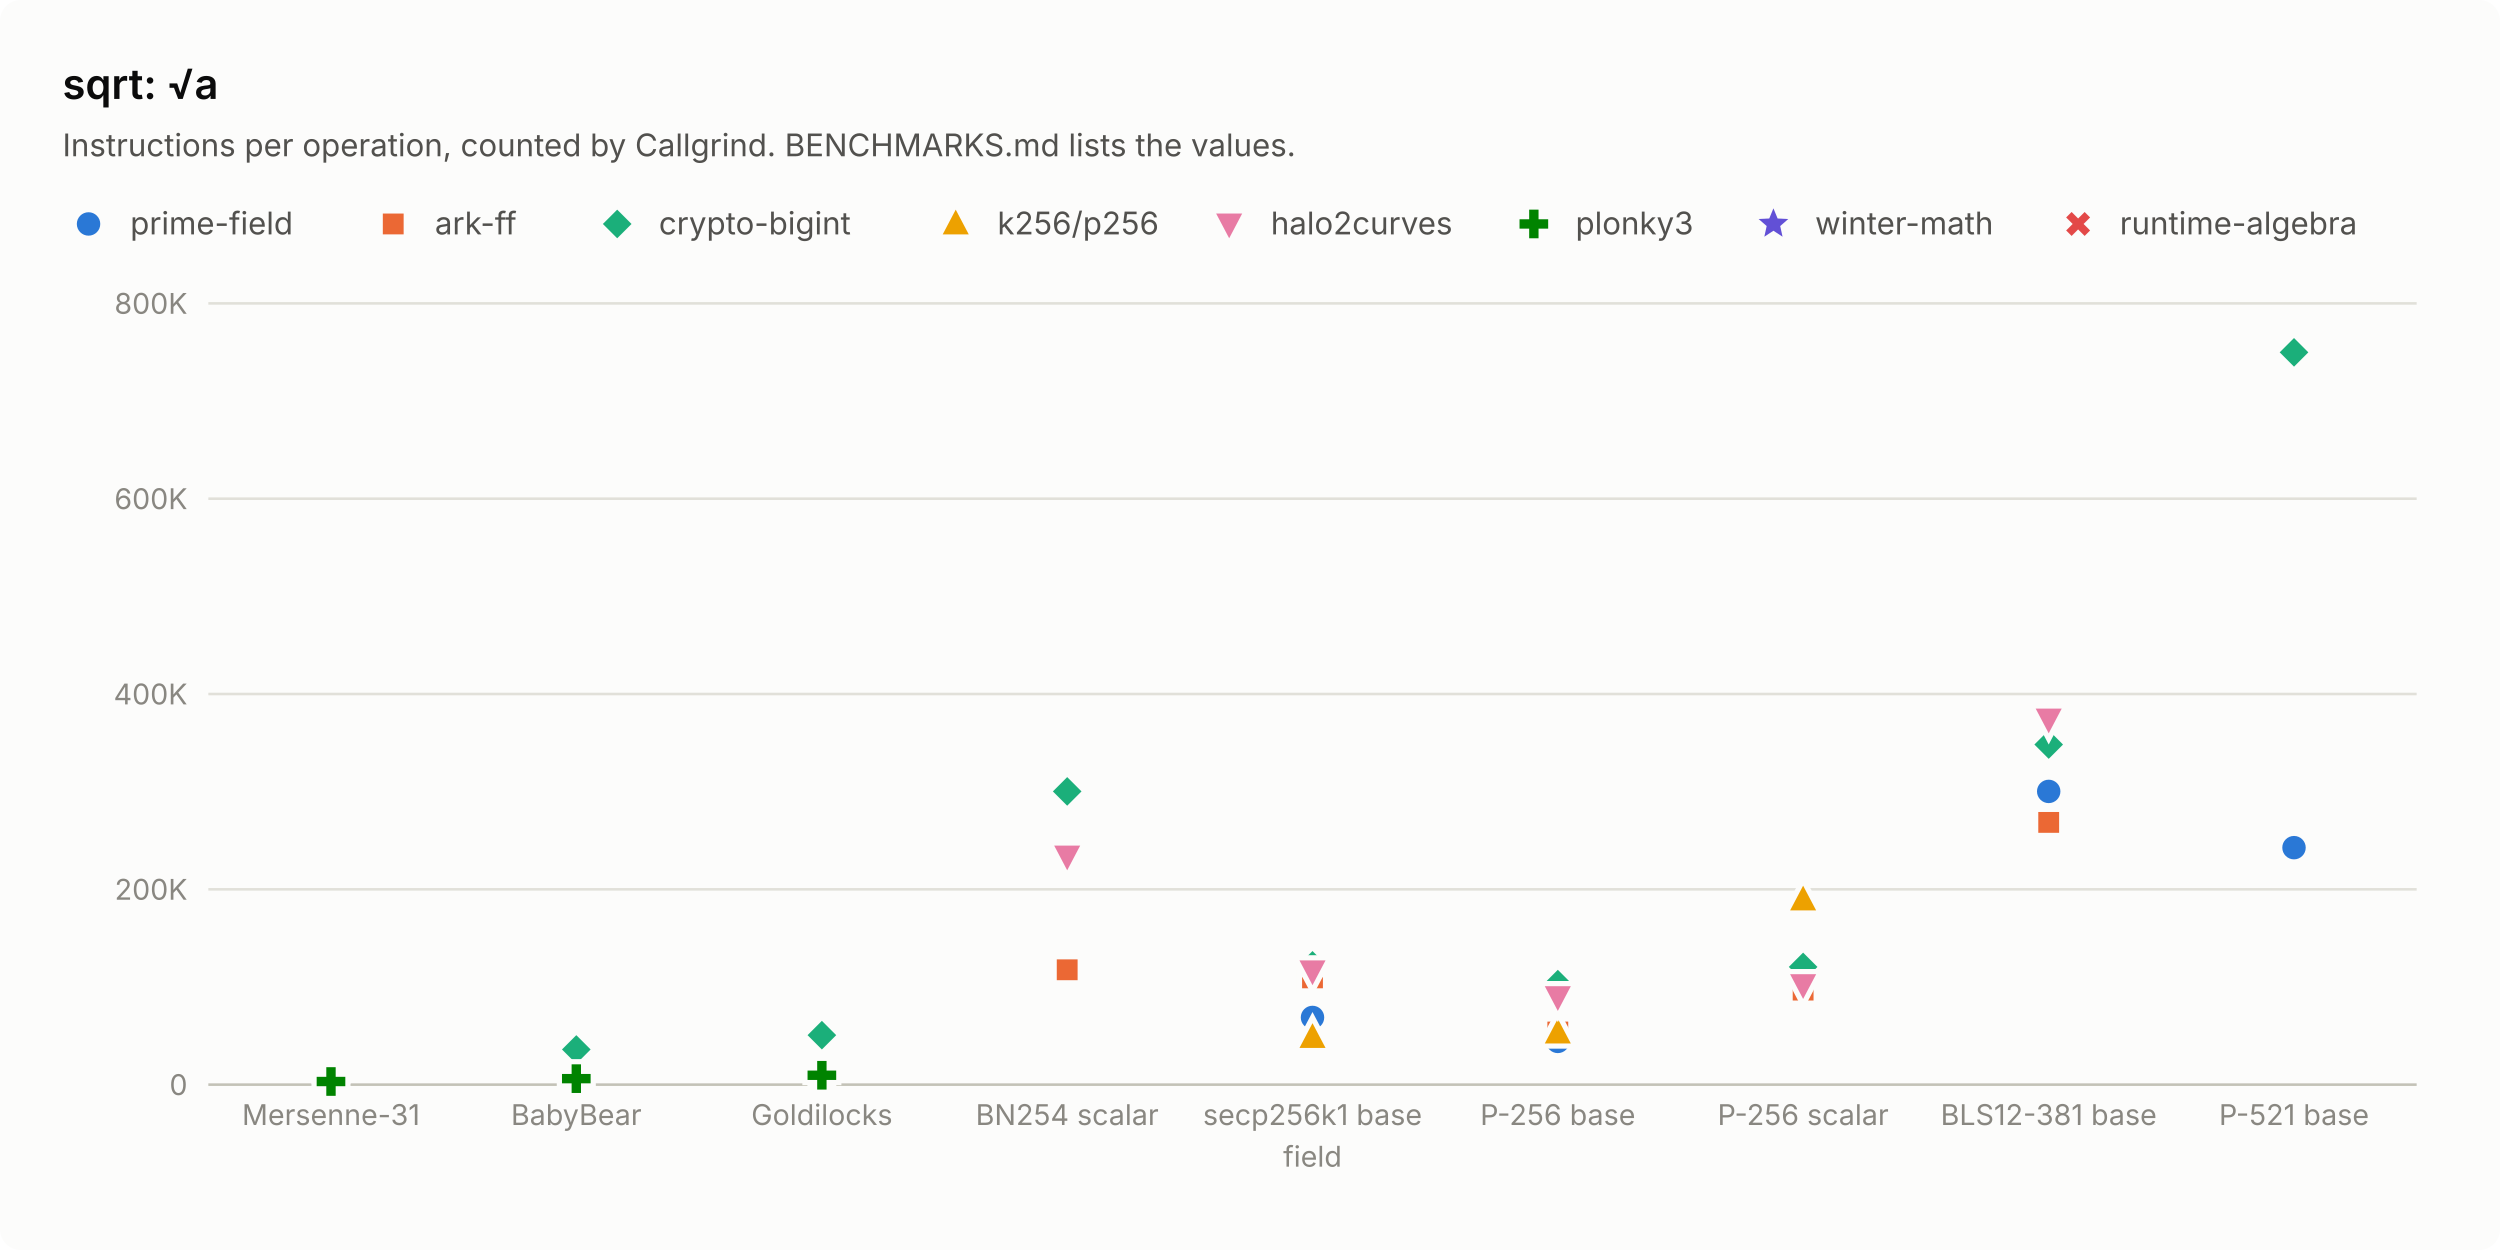
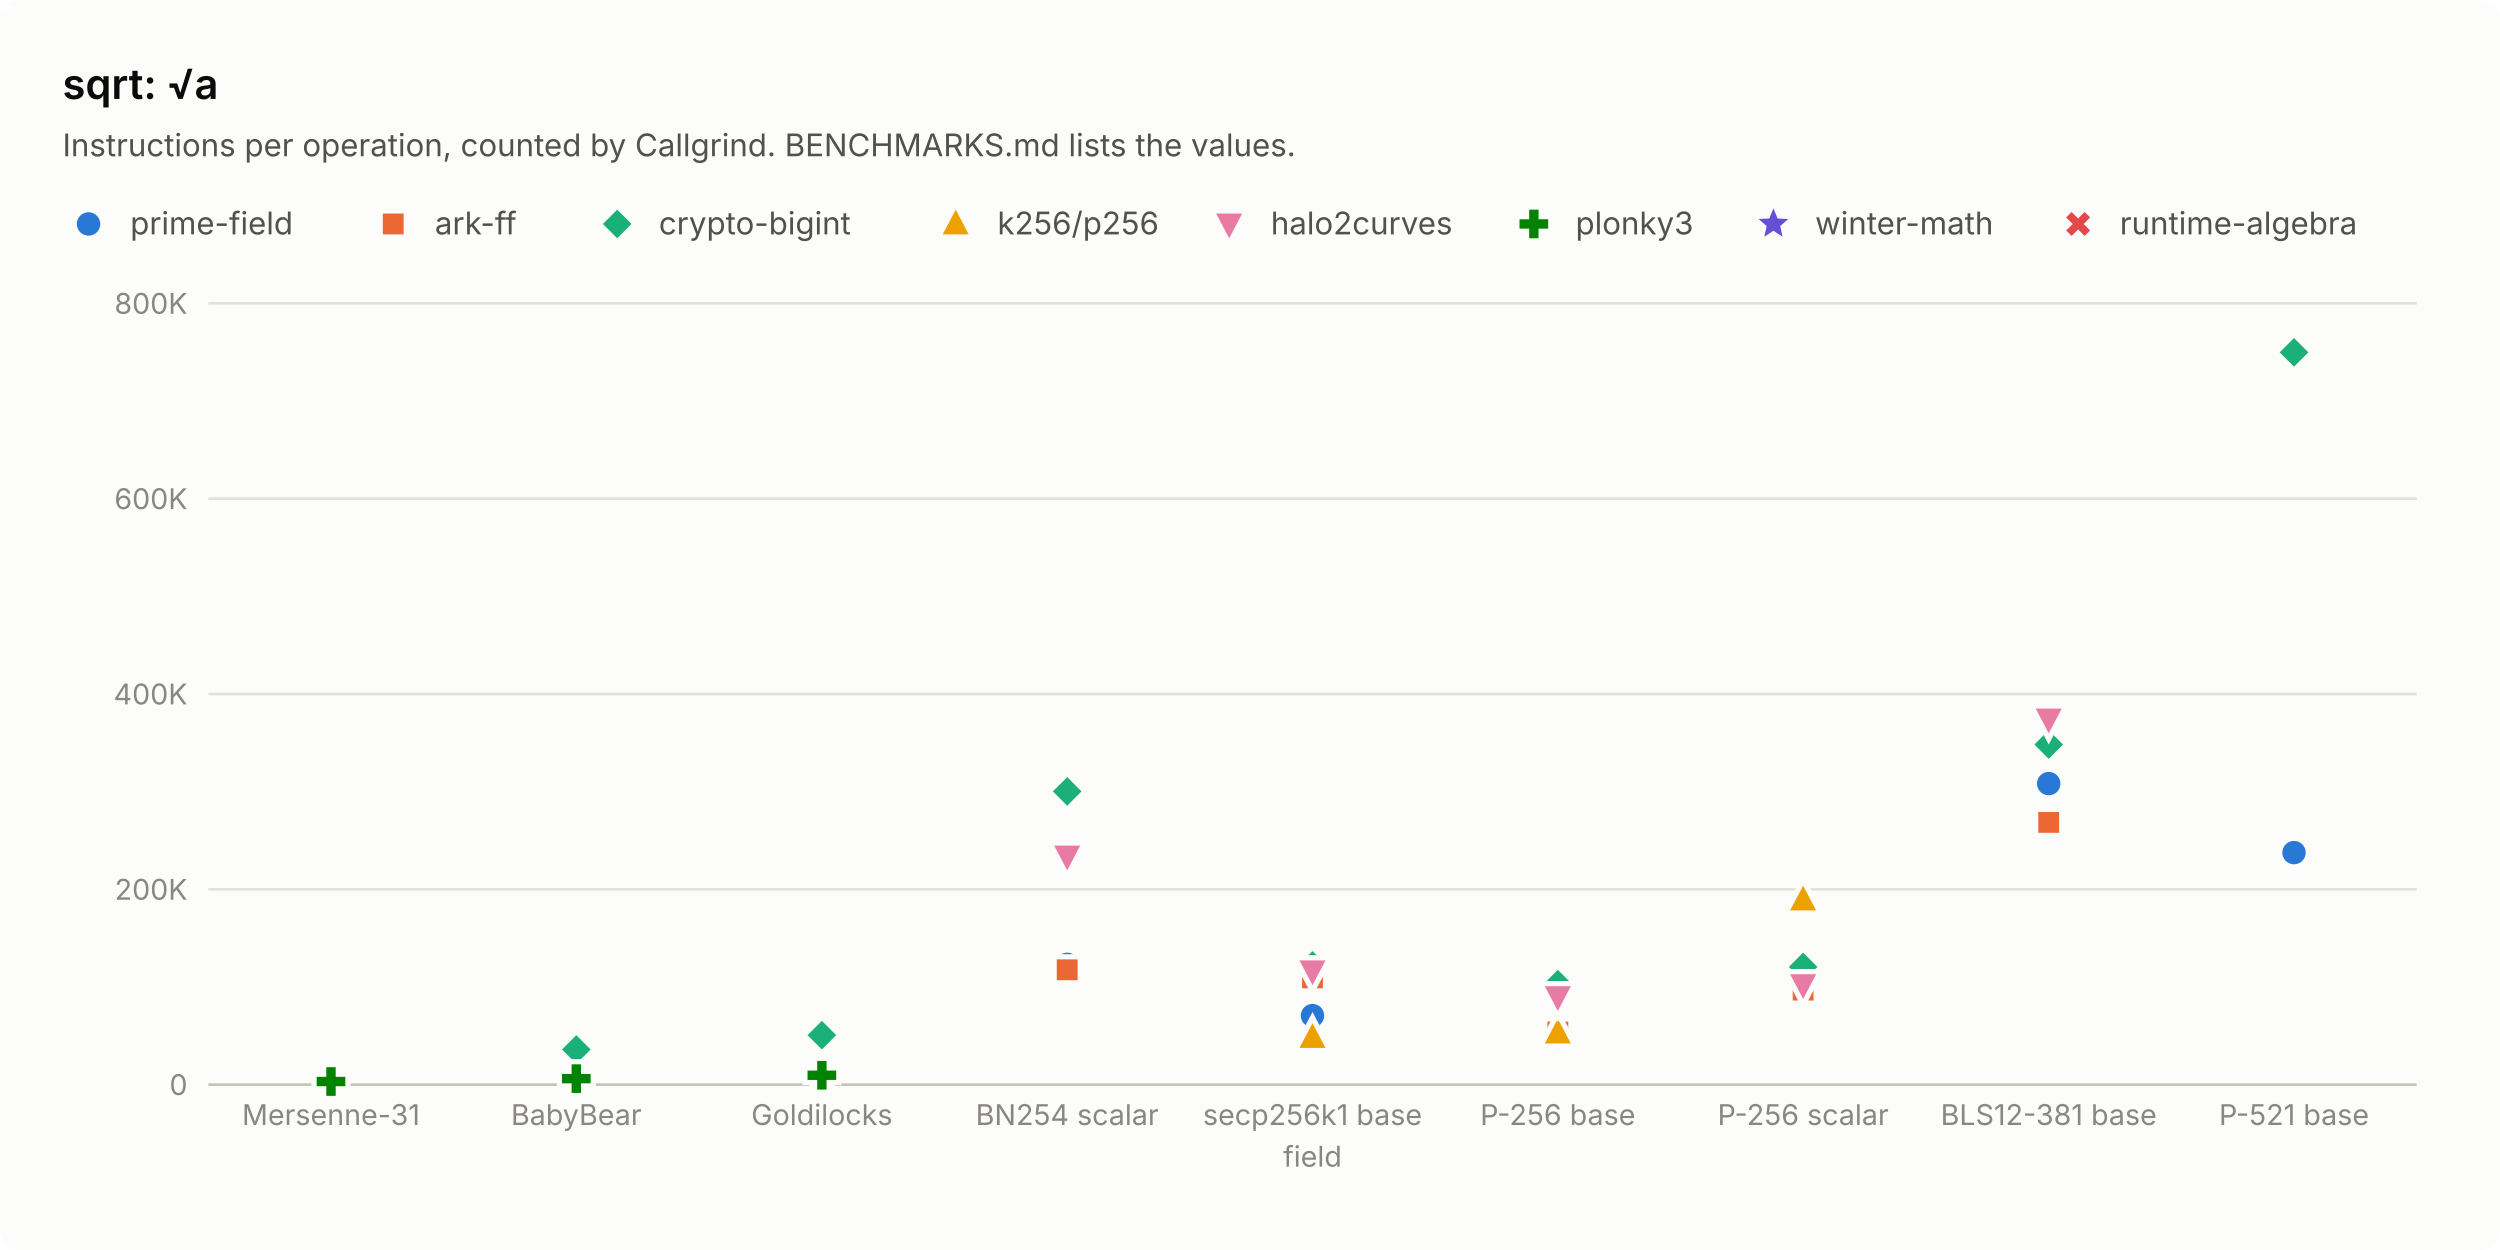
<svg xmlns="http://www.w3.org/2000/svg" width="960" height="480" viewBox="0 0 960 480" role="img" aria-labelledby="title description">
  <style>.grid,.axis{stroke-width:1}.title{font:600 16px system-ui, -apple-system, "Segoe UI", sans-serif}.subtitle,.legend{font:12px system-ui, -apple-system, "Segoe UI", sans-serif}.tick{font:11px system-ui, -apple-system, "Segoe UI", sans-serif;font-variant-numeric:tabular-nums}.line{fill:none;stroke-width:2;stroke-linejoin:round;stroke-linecap:round}.marker{stroke-width:4;paint-order:stroke}.surface{fill:#fcfcfb}.grid{stroke:#e1e0d9}.axis{stroke:#c3c2b7}.title{fill:#0b0b0b}.subtitle,.legend{fill:#52514e}.tick{fill:#898781}.marker{stroke:#fcfcfb}.c0 .line{stroke:#2a78d6}.c0 .marker{fill:#2a78d6}.c1 .line{stroke:#eb6834}.c1 .marker{fill:#eb6834}.c2 .line{stroke:#1baf7a}.c2 .marker{fill:#1baf7a}.c3 .line{stroke:#eda100}.c3 .marker{fill:#eda100}.c4 .line{stroke:#e87ba4}.c4 .marker{fill:#e87ba4}.c5 .line{stroke:#008300}.c5 .marker{fill:#008300}.c6 .line{stroke:#6250d6}.c6 .marker{fill:#6250d6}.c7 .line{stroke:#e34948}.c7 .marker{fill:#e34948}@media (prefers-color-scheme: dark){.surface{fill:#1a1a19}.grid{stroke:#2c2c2a}.axis{stroke:#383835}.title{fill:#f0efec}.subtitle,.legend{fill:#c3c2b7}.tick{fill:#898781}.marker{stroke:#1a1a19}.c0 .line{stroke:#3987e5}.c0 .marker{fill:#3987e5}.c1 .line{stroke:#d95926}.c1 .marker{fill:#d95926}.c2 .line{stroke:#199e70}.c2 .marker{fill:#199e70}.c3 .line{stroke:#c98500}.c3 .marker{fill:#c98500}.c4 .line{stroke:#d55181}.c4 .marker{fill:#d55181}.c5 .line{stroke:#008300}.c5 .marker{fill:#008300}.c6 .line{stroke:#9085e9}.c6 .marker{fill:#9085e9}.c7 .line{stroke:#e66767}.c7 .marker{fill:#e66767}}</style>
  <rect class="surface" width="960" height="480" rx="8" />
  <text class="title" x="24" y="38">sqrt: √a</text>
  <text class="subtitle" x="24" y="60">Instructions per operation, counted by Callgrind. BENCHMARKS.md lists the values.</text>
  <g class="c0">
    <path class="marker" transform="translate(34,86)" d="M0,-4.5A4.5,4.5 0 1 1 0,4.5A4.5,4.5 0 1 1 0,-4.5Z" />
  </g>
  <text class="legend" x="50" y="90">prime-field</text>
  <g class="c1">
    <path class="marker" transform="translate(151,86)" d="M-4,-4H4V4H-4Z" />
  </g>
  <text class="legend" x="167" y="90">ark-ff</text>
  <g class="c2">
    <path class="marker" transform="translate(237,86)" d="M0,-5.5L5.5,0L0,5.5L-5.5,0Z" />
  </g>
  <text class="legend" x="253" y="90">crypto-bigint</text>
  <g class="c3">
    <path class="marker" transform="translate(367,86)" d="M0,-5.5L5,4H-5Z" />
  </g>
  <text class="legend" x="383" y="90">k256/p256</text>
  <g class="c4">
    <path class="marker" transform="translate(472,86)" d="M0,5.5L5,-4H-5Z" />
  </g>
  <text class="legend" x="488" y="90">halo2curves</text>
  <g class="c5">
    <path class="marker" transform="translate(589,86)" d="M-1.8,-5.5H1.8V-1.8H5.5V1.8H1.8V5.5H-1.8V1.8H-5.5V-1.8H-1.8Z" />
  </g>
  <text class="legend" x="605" y="90">plonky3</text>
  <g class="c6">
    <path class="marker" transform="translate(681,86)" d="M0,-6L1.6,-2.1L5.7,-1.9L2.6,0.8L3.5,4.9L0,2.6L-3.5,4.9L-2.6,0.8L-5.7,-1.9L-1.6,-2.1Z" />
  </g>
  <text class="legend" x="697" y="90">winter-math</text>
  <g class="c7">
    <path class="marker" transform="translate(798,86)" d="M-4.6,-2.5L-2.5,-4.6L0,-2.1L2.5,-4.6L4.6,-2.5L2.1,0L4.6,2.5L2.5,4.6L0,2.1L-2.5,4.6L-4.6,2.5L-2.1,0Z" />
  </g>
  <text class="legend" x="814" y="90">runtime-algebra</text>
  <text class="tick" x="72" y="420.5" text-anchor="end">0</text>
  <path class="grid" d="M80,341.5H928" />
  <text class="tick" x="72" y="345.5" text-anchor="end">200K</text>
  <path class="grid" d="M80,266.5H928" />
  <text class="tick" x="72" y="270.5" text-anchor="end">400K</text>
  <path class="grid" d="M80,191.5H928" />
  <text class="tick" x="72" y="195.5" text-anchor="end">600K</text>
  <path class="grid" d="M80,116.5H928" />
  <text class="tick" x="72" y="120.5" text-anchor="end">800K</text>
  <path class="axis" d="M80,416.5H928" />
  <text class="tick" x="127.1" y="432" text-anchor="middle">Mersenne-31</text>
  <text class="tick" x="221.3" y="432" text-anchor="middle">BabyBear</text>
  <text class="tick" x="315.6" y="432" text-anchor="middle">Goldilocks</text>
  <text class="tick" x="409.8" y="432" text-anchor="middle">BN254 scalar</text>
  <text class="tick" x="504.0" y="432" text-anchor="middle">secp256k1 base</text>
  <text class="tick" x="598.2" y="432" text-anchor="middle">P-256 base</text>
  <text class="tick" x="692.4" y="432" text-anchor="middle">P-256 scalar</text>
  <text class="tick" x="786.7" y="432" text-anchor="middle">BLS12-381 base</text>
  <text class="tick" x="880.9" y="432" text-anchor="middle">P-521 base</text>
  <text class="tick" x="504.0" y="448" text-anchor="middle">field</text>
  <g class="c0">
    <path class="marker" transform="translate(127.1,415.8)" d="M0,-4.5A4.5,4.5 0 1 1 0,4.5A4.5,4.5 0 1 1 0,-4.5Z" />
-     <path class="marker" transform="translate(221.3,414.6)" d="M0,-4.5A4.5,4.5 0 1 1 0,4.5A4.5,4.5 0 1 1 0,-4.5Z" />
-     <path class="marker" transform="translate(315.6,413.5)" d="M0,-4.5A4.5,4.5 0 1 1 0,4.5A4.5,4.5 0 1 1 0,-4.5Z" />
-     <path class="marker" transform="translate(409.8,373.1)" d="M0,-4.5A4.5,4.5 0 1 1 0,4.5A4.5,4.5 0 1 1 0,-4.5Z" />
-     <path class="marker" transform="translate(504.0,390.7)" d="M0,-4.5A4.5,4.5 0 1 1 0,4.5A4.5,4.5 0 1 1 0,-4.5Z" />
-     <path class="marker" transform="translate(598.2,399.9)" d="M0,-4.5A4.5,4.5 0 1 1 0,4.5A4.5,4.5 0 1 1 0,-4.5Z" />
-     <path class="marker" transform="translate(692.4,381.5)" d="M0,-4.5A4.5,4.5 0 1 1 0,4.5A4.5,4.5 0 1 1 0,-4.5Z" />
-     <path class="marker" transform="translate(786.7,303.9)" d="M0,-4.5A4.5,4.5 0 1 1 0,4.5A4.5,4.5 0 1 1 0,-4.5Z" />
-     <path class="marker" transform="translate(880.9,325.5)" d="M0,-4.5A4.5,4.5 0 1 1 0,4.5A4.5,4.5 0 1 1 0,-4.5Z" />
+     <path class="marker" transform="translate(221.3,414.5)" d="M0,-4.5A4.5,4.5 0 1 1 0,4.5A4.5,4.5 0 1 1 0,-4.5Z" />
+     <path class="marker" transform="translate(315.6,412.6)" d="M0,-4.5A4.5,4.5 0 1 1 0,4.5A4.5,4.5 0 1 1 0,-4.5Z" />
+     <path class="marker" transform="translate(409.8,370.3)" d="M0,-4.5A4.5,4.5 0 1 1 0,4.5A4.5,4.5 0 1 1 0,-4.5Z" />
+     <path class="marker" transform="translate(504.0,390.0)" d="M0,-4.5A4.5,4.5 0 1 1 0,4.5A4.5,4.5 0 1 1 0,-4.5Z" />
+     <path class="marker" transform="translate(598.2,398.0)" d="M0,-4.5A4.5,4.5 0 1 1 0,4.5A4.5,4.5 0 1 1 0,-4.5Z" />
+     <path class="marker" transform="translate(692.4,379.7)" d="M0,-4.5A4.5,4.5 0 1 1 0,4.5A4.5,4.5 0 1 1 0,-4.5Z" />
+     <path class="marker" transform="translate(786.7,300.9)" d="M0,-4.5A4.5,4.5 0 1 1 0,4.5A4.5,4.5 0 1 1 0,-4.5Z" />
+     <path class="marker" transform="translate(880.9,327.4)" d="M0,-4.5A4.5,4.5 0 1 1 0,4.5A4.5,4.5 0 1 1 0,-4.5Z" />
  </g>
  <g class="c1">
    <path class="marker" transform="translate(409.8,372.4)" d="M-4,-4H4V4H-4Z" />
    <path class="marker" transform="translate(504.0,375.5)" d="M-4,-4H4V4H-4Z" />
    <path class="marker" transform="translate(598.2,396.3)" d="M-4,-4H4V4H-4Z" />
    <path class="marker" transform="translate(692.4,380.2)" d="M-4,-4H4V4H-4Z" />
    <path class="marker" transform="translate(786.7,315.8)" d="M-4,-4H4V4H-4Z" />
  </g>
  <g class="c2">
    <path class="marker" transform="translate(127.1,415.2)" d="M0,-5.5L5.5,0L0,5.5L-5.5,0Z" />
    <path class="marker" transform="translate(221.3,403.0)" d="M0,-5.5L5.5,0L0,5.5L-5.5,0Z" />
    <path class="marker" transform="translate(315.6,397.5)" d="M0,-5.5L5.5,0L0,5.5L-5.5,0Z" />
    <path class="marker" transform="translate(409.8,303.9)" d="M0,-5.5L5.5,0L0,5.5L-5.5,0Z" />
    <path class="marker" transform="translate(504.0,370.7)" d="M0,-5.5L5.5,0L0,5.5L-5.5,0Z" />
    <path class="marker" transform="translate(598.2,377.9)" d="M0,-5.5L5.5,0L0,5.5L-5.5,0Z" />
    <path class="marker" transform="translate(692.4,371.3)" d="M0,-5.5L5.5,0L0,5.5L-5.5,0Z" />
    <path class="marker" transform="translate(786.7,285.9)" d="M0,-5.5L5.5,0L0,5.5L-5.5,0Z" />
    <path class="marker" transform="translate(880.9,135.3)" d="M0,-5.5L5.5,0L0,5.5L-5.5,0Z" />
  </g>
  <g class="c3">
    <path class="marker" transform="translate(504.0,398.4)" d="M0,-5.5L5,4H-5Z" />
    <path class="marker" transform="translate(598.2,396.7)" d="M0,-5.5L5,4H-5Z" />
    <path class="marker" transform="translate(692.4,345.6)" d="M0,-5.5L5,4H-5Z" />
  </g>
  <g class="c4">
    <path class="marker" transform="translate(409.8,328.7)" d="M0,5.5L5,-4H-5Z" />
    <path class="marker" transform="translate(504.0,372.8)" d="M0,5.5L5,-4H-5Z" />
    <path class="marker" transform="translate(598.2,382.7)" d="M0,5.5L5,-4H-5Z" />
    <path class="marker" transform="translate(692.4,378.1)" d="M0,5.5L5,-4H-5Z" />
    <path class="marker" transform="translate(786.7,276.1)" d="M0,5.5L5,-4H-5Z" />
  </g>
  <g class="c5">
    <path class="marker" transform="translate(127.1,415.3)" d="M-1.8,-5.5H1.8V-1.8H5.5V1.8H1.8V5.5H-1.8V1.8H-5.5V-1.8H-1.8Z" />
    <path class="marker" transform="translate(221.3,414.2)" d="M-1.8,-5.5H1.8V-1.8H5.5V1.8H1.8V5.5H-1.8V1.8H-5.5V-1.8H-1.8Z" />
    <path class="marker" transform="translate(315.6,412.9)" d="M-1.8,-5.5H1.8V-1.8H5.5V1.8H1.8V5.5H-1.8V1.8H-5.5V-1.8H-1.8Z" />
  </g>
  <g class="c6">
</g>
  <g class="c7">
</g>
</svg>
